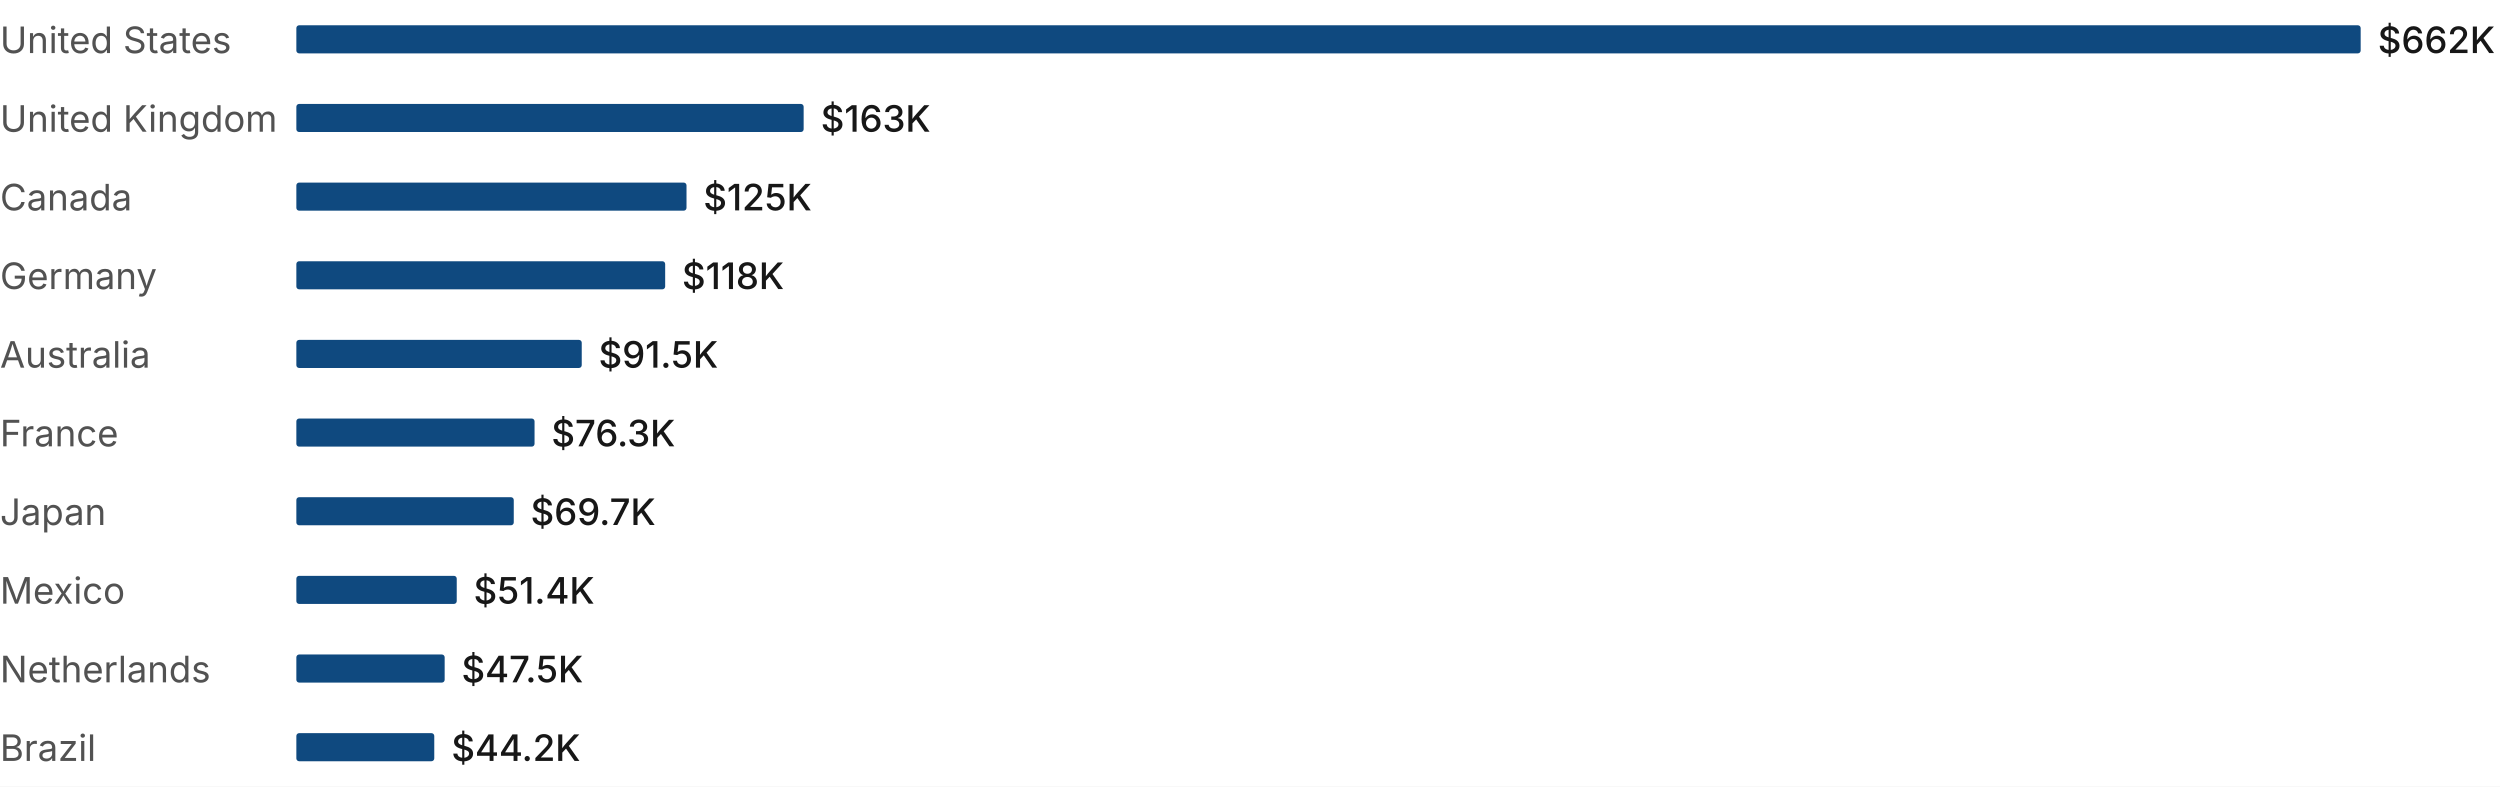
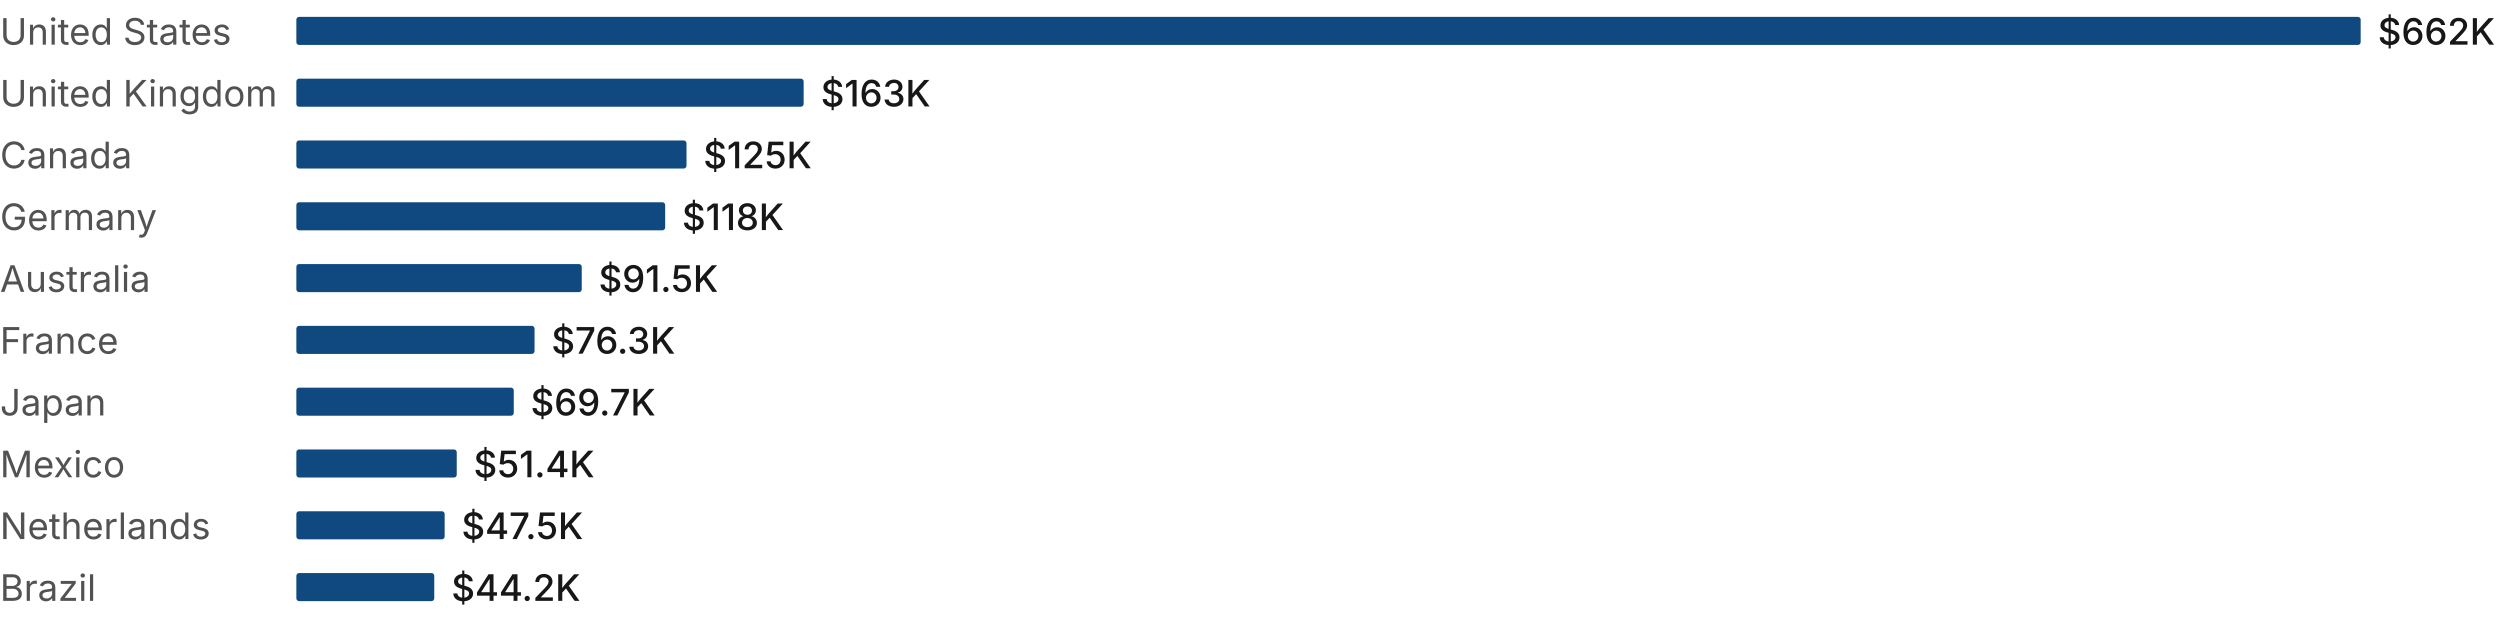
- <svg xmlns="http://www.w3.org/2000/svg" font-family="IBM Plex Sans, system-ui, -apple-system, &quot;Segoe UI&quot;, sans-serif" width="890" height="280" viewBox="0 0 890 280" role="img" aria-label="height: compact" data-hm-kind="bar" data-hm-o="h" data-hm-band="0,280,10" data-hm-plot="0,0,890,280">
-   <rect width="890" height="280" fill="#ffffff" />
-   <text x="0" y="18.9" font-size="13" fill="#525252">United States</text>
-   <rect x="105.5" y="9" width="734.9" height="10" rx="1" fill="#0f497f" />
-   <text x="846.5" y="18.9" font-size="13" font-weight="500" fill="#171717">$662K</text>
-   <text x="0" y="46.9" font-size="13" fill="#525252">United Kingdom</text>
-   <rect x="105.5" y="37" width="180.6" height="10" rx="1" fill="#0f497f" />
-   <text x="292.2" y="46.9" font-size="13" font-weight="500" fill="#171717">$163K</text>
-   <text x="0" y="74.9" font-size="13" fill="#525252">Canada</text>
-   <rect x="105.5" y="65" width="138.9" height="10" rx="1" fill="#0f497f" />
-   <text x="250.4" y="74.9" font-size="13" font-weight="500" fill="#171717">$125K</text>
-   <text x="0" y="102.9" font-size="13" fill="#525252">Germany</text>
-   <rect x="105.5" y="93" width="131.3" height="10" rx="1" fill="#0f497f" />
-   <text x="242.8" y="102.9" font-size="13" font-weight="500" fill="#171717">$118K</text>
-   <text x="0" y="130.9" font-size="13" fill="#525252">Australia</text>
-   <rect x="105.5" y="121" width="101.6" height="10" rx="1" fill="#0f497f" />
-   <text x="213.1" y="130.9" font-size="13" font-weight="500" fill="#171717">$91.5K</text>
-   <text x="0" y="158.9" font-size="13" fill="#525252">France</text>
-   <rect x="105.5" y="149" width="84.8" height="10" rx="1" fill="#0f497f" />
-   <text x="196.3" y="158.9" font-size="13" font-weight="500" fill="#171717">$76.3K</text>
-   <text x="0" y="186.9" font-size="13" fill="#525252">Japan</text>
-   <rect x="105.5" y="177" width="77.4" height="10" rx="1" fill="#0f497f" />
-   <text x="188.9" y="186.9" font-size="13" font-weight="500" fill="#171717">$69.7K</text>
-   <text x="0" y="214.9" font-size="13" fill="#525252">Mexico</text>
-   <rect x="105.5" y="205" width="57.1" height="10" rx="1" fill="#0f497f" />
-   <text x="168.6" y="214.9" font-size="13" font-weight="500" fill="#171717">$51.4K</text>
-   <text x="0" y="242.9" font-size="13" fill="#525252">Netherlands</text>
-   <rect x="105.5" y="233" width="52.8" height="10" rx="1" fill="#0f497f" />
-   <text x="164.3" y="242.9" font-size="13" font-weight="500" fill="#171717">$47.5K</text>
-   <text x="0" y="270.9" font-size="13" fill="#525252">Brazil</text>
-   <rect x="105.5" y="261" width="49.1" height="10" rx="1" fill="#0f497f" />
-   <text x="160.7" y="270.9" font-size="13" font-weight="500" fill="#171717">$44.2K</text>
+ <svg xmlns="http://www.w3.org/2000/svg" font-family="IBM Plex Sans, system-ui, -apple-system, &quot;Segoe UI&quot;, sans-serif" width="890" height="220" viewBox="0 0 890 220" role="img" aria-label="height: compact" data-hm-kind="bar" data-hm-o="h" data-hm-band="0,220,10" data-hm-plot="0,0,890,220">
+   <rect width="890" height="220" fill="#ffffff" />
+   <text x="0" y="15.9" font-size="13" fill="#525252">United States</text>
+   <rect x="105.5" y="6" width="734.9" height="10" rx="1" fill="#0f497f" />
+   <text x="846.5" y="15.9" font-size="13" font-weight="500" fill="#171717">$662K</text>
+   <text x="0" y="37.9" font-size="13" fill="#525252">United Kingdom</text>
+   <rect x="105.5" y="28" width="180.6" height="10" rx="1" fill="#0f497f" />
+   <text x="292.2" y="37.9" font-size="13" font-weight="500" fill="#171717">$163K</text>
+   <text x="0" y="59.9" font-size="13" fill="#525252">Canada</text>
+   <rect x="105.5" y="50" width="138.9" height="10" rx="1" fill="#0f497f" />
+   <text x="250.4" y="59.9" font-size="13" font-weight="500" fill="#171717">$125K</text>
+   <text x="0" y="81.9" font-size="13" fill="#525252">Germany</text>
+   <rect x="105.5" y="72" width="131.3" height="10" rx="1" fill="#0f497f" />
+   <text x="242.8" y="81.9" font-size="13" font-weight="500" fill="#171717">$118K</text>
+   <text x="0" y="103.9" font-size="13" fill="#525252">Australia</text>
+   <rect x="105.5" y="94" width="101.6" height="10" rx="1" fill="#0f497f" />
+   <text x="213.1" y="103.9" font-size="13" font-weight="500" fill="#171717">$91.5K</text>
+   <text x="0" y="125.9" font-size="13" fill="#525252">France</text>
+   <rect x="105.5" y="116" width="84.8" height="10" rx="1" fill="#0f497f" />
+   <text x="196.3" y="125.9" font-size="13" font-weight="500" fill="#171717">$76.3K</text>
+   <text x="0" y="147.9" font-size="13" fill="#525252">Japan</text>
+   <rect x="105.5" y="138" width="77.4" height="10" rx="1" fill="#0f497f" />
+   <text x="188.9" y="147.9" font-size="13" font-weight="500" fill="#171717">$69.7K</text>
+   <text x="0" y="169.9" font-size="13" fill="#525252">Mexico</text>
+   <rect x="105.5" y="160" width="57.1" height="10" rx="1" fill="#0f497f" />
+   <text x="168.6" y="169.9" font-size="13" font-weight="500" fill="#171717">$51.4K</text>
+   <text x="0" y="191.9" font-size="13" fill="#525252">Netherlands</text>
+   <rect x="105.5" y="182" width="52.8" height="10" rx="1" fill="#0f497f" />
+   <text x="164.3" y="191.9" font-size="13" font-weight="500" fill="#171717">$47.5K</text>
+   <text x="0" y="213.9" font-size="13" fill="#525252">Brazil</text>
+   <rect x="105.5" y="204" width="49.1" height="10" rx="1" fill="#0f497f" />
+   <text x="160.7" y="213.9" font-size="13" font-weight="500" fill="#171717">$44.2K</text>
</svg>
